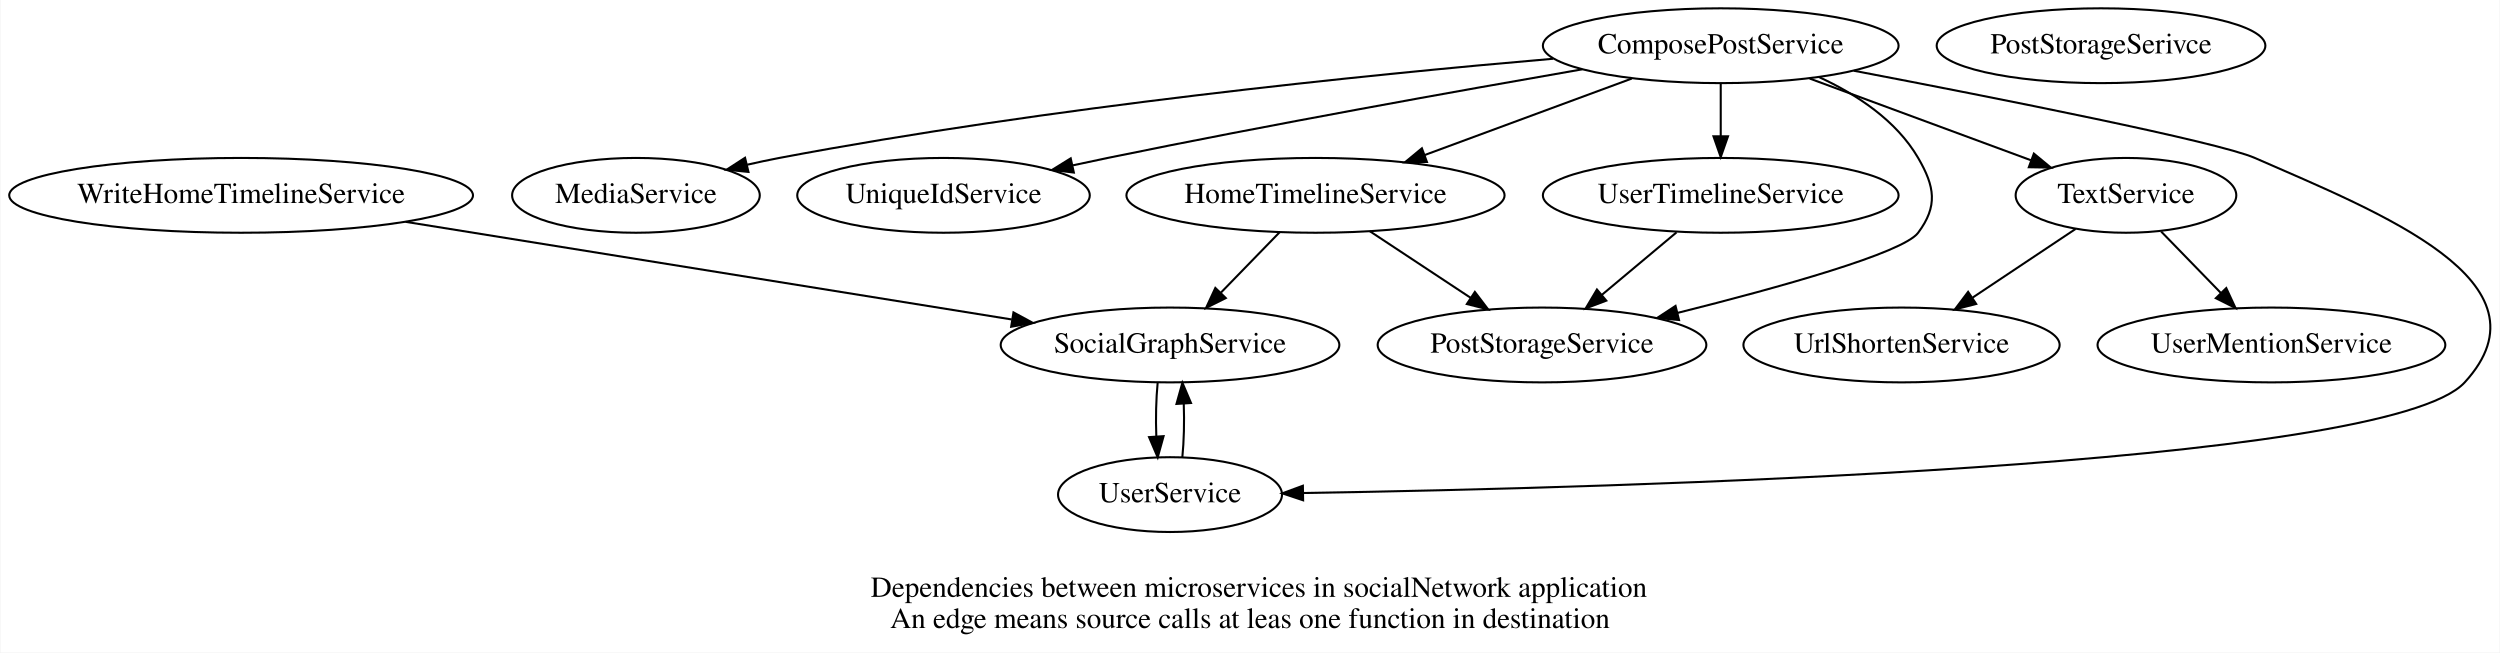
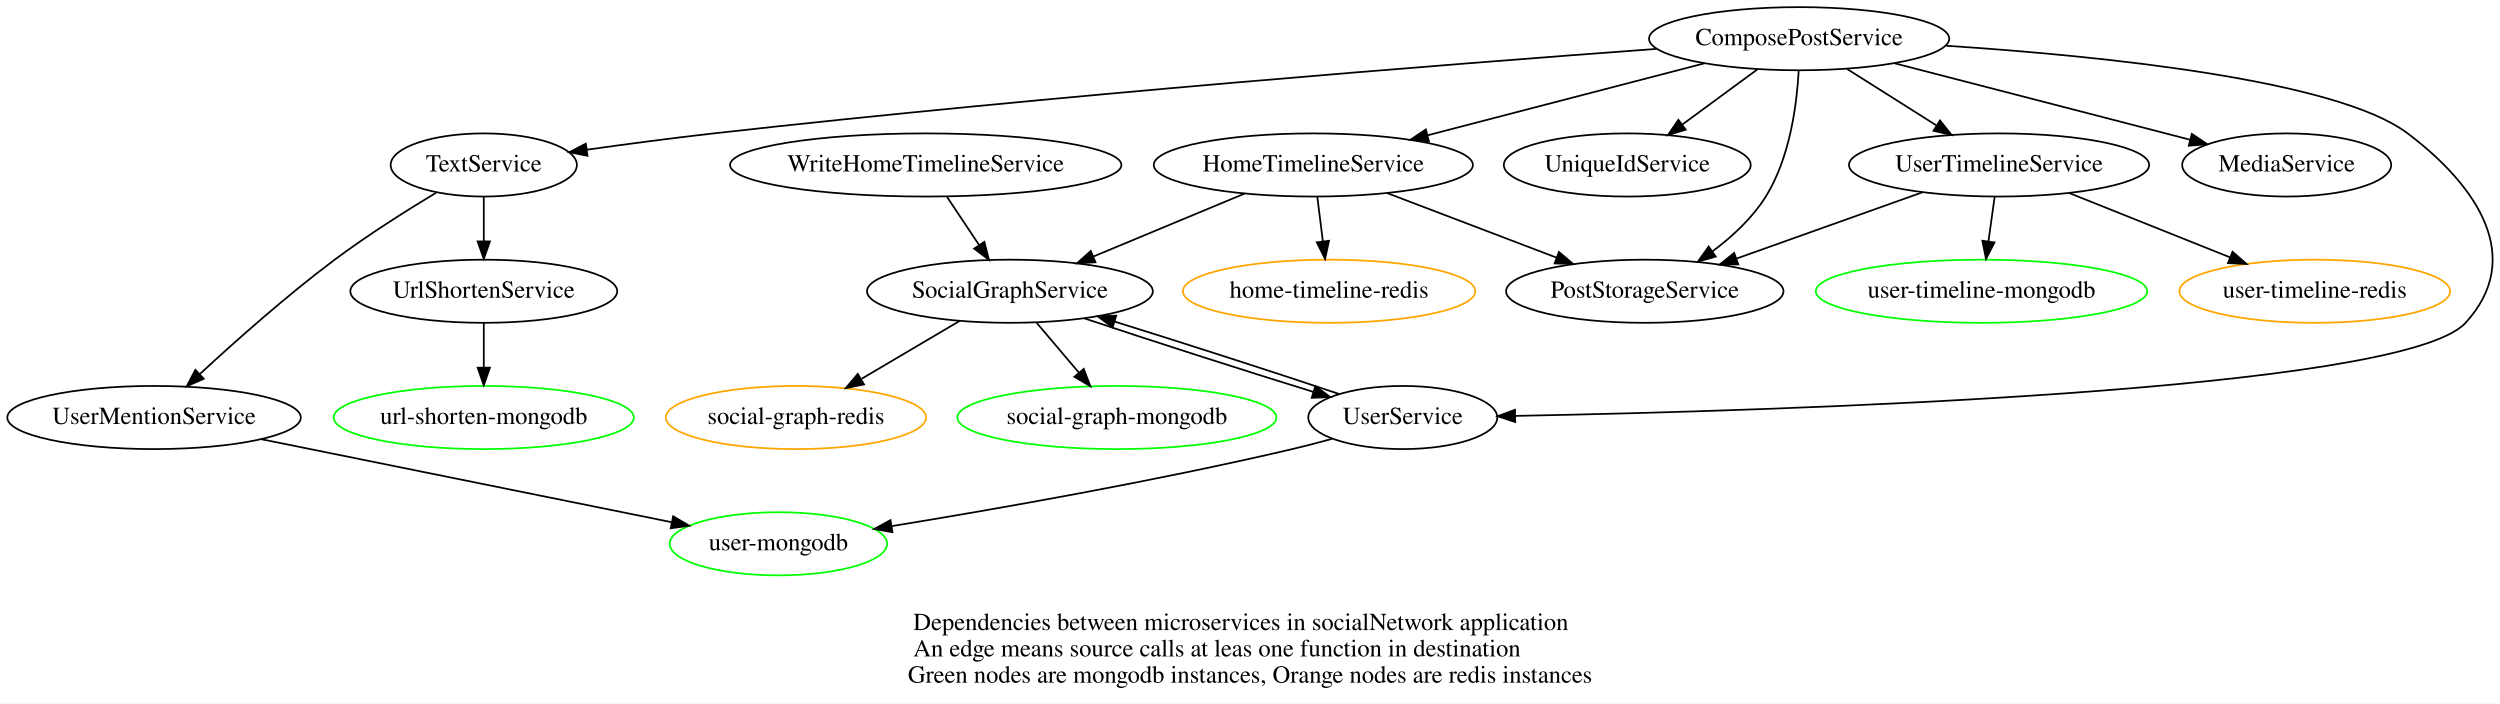
- <svg xmlns="http://www.w3.org/2000/svg" width="1203pt" height="314pt" viewBox="0.00 0.00 1202.55 314.00">
-   <g id="graph0" class="graph" transform="scale(1 1) rotate(0) translate(4 310)">
-     <polygon fill="#ffffff" stroke="transparent" points="-4,4 -4,-310 1198.554,-310 1198.554,4 -4,4" />
-     <text text-anchor="start" x="414.777" y="-22.8" font-family="Times,serif" font-size="14.00" fill="#000000">Dependencies between microservices in socialNetwork application</text>
-     <text text-anchor="middle" x="597.277" y="-7.8" font-family="Times,serif" font-size="14.00" fill="#000000">An edge means source calls at leas one function in destination</text>
+ <svg xmlns="http://www.w3.org/2000/svg" width="1425pt" height="401pt" viewBox="0.00 0.00 1425.47 401.00">
+   <g id="graph0" class="graph" transform="scale(1 1) rotate(0) translate(4 397)">
+     <polygon fill="#ffffff" stroke="transparent" points="-4,4 -4,-397 1421.466,-397 1421.466,4 -4,4" />
+     <text text-anchor="start" x="516.733" y="-37.8" font-family="Times,serif" font-size="14.00" fill="#000000">Dependencies between microservices in socialNetwork application</text>
+     <text text-anchor="start" x="516.733" y="-22.8" font-family="Times,serif" font-size="14.00" fill="#000000">An edge means source calls at leas one function in destination</text>
+     <text text-anchor="middle" x="708.733" y="-7.8" font-family="Times,serif" font-size="14.00" fill="#000000">Green nodes are mongodb instances, Orange nodes are redis instances</text>
    <g id="node1" class="node">
-       <ellipse fill="none" stroke="#000000" cx="111.79" cy="-216" rx="111.581" ry="18" />
-       <text text-anchor="middle" x="111.79" y="-212.3" font-family="Times,serif" font-size="14.00" fill="#000000">WriteHomeTimelineService</text>
+       <ellipse fill="none" stroke="#000000" cx="523.843" cy="-303" rx="111.581" ry="18" />
+       <text text-anchor="middle" x="523.843" y="-299.3" font-family="Times,serif" font-size="14.00" fill="#000000">WriteHomeTimelineService</text>
    </g>
    <g id="node2" class="node">
-       <ellipse fill="none" stroke="#000000" cx="558.79" cy="-144" rx="81.486" ry="18" />
-       <text text-anchor="middle" x="558.79" y="-140.3" font-family="Times,serif" font-size="14.00" fill="#000000">SocialGraphService</text>
+       <ellipse fill="none" stroke="#000000" cx="571.843" cy="-231" rx="81.486" ry="18" />
+       <text text-anchor="middle" x="571.843" y="-227.3" font-family="Times,serif" font-size="14.00" fill="#000000">SocialGraphService</text>
    </g>
    <g id="edge1" class="edge">
-       <path fill="none" stroke="#000000" d="M190.933,-203.252C273.294,-189.986 401.37,-169.356 482.613,-156.27" />
-       <polygon fill="#000000" stroke="#000000" points="483.457,-159.679 492.773,-154.634 482.344,-152.768 483.457,-159.679" />
+       <path fill="none" stroke="#000000" d="M535.955,-284.831C541.511,-276.497 548.205,-266.457 554.298,-257.316" />
+       <polygon fill="#000000" stroke="#000000" points="557.265,-259.175 559.9,-248.913 551.441,-255.292 557.265,-259.175" />
    </g>
    <g id="node3" class="node">
-       <ellipse fill="none" stroke="#000000" cx="558.79" cy="-72" rx="53.891" ry="18" />
-       <text text-anchor="middle" x="558.79" y="-68.3" font-family="Times,serif" font-size="14.00" fill="#000000">UserService</text>
+       <ellipse fill="none" stroke="#000000" cx="795.843" cy="-159" rx="53.891" ry="18" />
+       <text text-anchor="middle" x="795.843" y="-155.3" font-family="Times,serif" font-size="14.00" fill="#000000">UserService</text>
    </g>
    <g id="edge3" class="edge">
-       <path fill="none" stroke="#000000" d="M552.838,-125.831C552.076,-118.013 551.86,-108.692 552.19,-100.022" />
-       <polygon fill="#000000" stroke="#000000" points="555.691,-100.124 552.863,-89.913 548.706,-99.659 555.691,-100.124" />
+       <path fill="none" stroke="#000000" d="M614.239,-215.554C651.382,-203.136 705.317,-185.811 744.809,-173.618" />
+       <polygon fill="#000000" stroke="#000000" points="745.988,-176.917 754.519,-170.635 743.932,-170.226 745.988,-176.917" />
+     </g>
+     <g id="node13" class="node">
+       <ellipse fill="none" stroke="#ffa500" cx="449.843" cy="-159" rx="74.187" ry="18" />
+       <text text-anchor="middle" x="449.843" y="-155.3" font-family="Times,serif" font-size="14.00" fill="#000000">social-graph-redis</text>
+     </g>
+     <g id="edge16" class="edge">
+       <path fill="none" stroke="#000000" d="M543.239,-214.119C526.566,-204.279 505.344,-191.755 487.345,-181.132" />
+       <polygon fill="#000000" stroke="#000000" points="488.658,-177.843 478.267,-175.775 485.1,-183.872 488.658,-177.843" />
+     </g>
+     <g id="node17" class="node">
+       <ellipse fill="none" stroke="#00ff00" cx="632.843" cy="-159" rx="90.984" ry="18" />
+       <text text-anchor="middle" x="632.843" y="-155.3" font-family="Times,serif" font-size="14.00" fill="#000000">social-graph-mongodb</text>
+     </g>
+     <g id="edge21" class="edge">
+       <path fill="none" stroke="#000000" d="M586.921,-213.202C594.253,-204.548 603.198,-193.99 611.239,-184.499" />
+       <polygon fill="#000000" stroke="#000000" points="613.932,-186.735 617.726,-176.843 608.591,-182.21 613.932,-186.735" />
    </g>
    <g id="edge2" class="edge">
-       <path fill="none" stroke="#000000" d="M564.717,-89.913C565.491,-97.699 565.719,-107.01 565.401,-115.694" />
-       <polygon fill="#000000" stroke="#000000" points="561.898,-115.625 564.742,-125.831 568.884,-116.079 561.898,-115.625" />
+       <path fill="none" stroke="#000000" d="M759.45,-172.432C724.794,-184.096 672.18,-201.058 631.436,-213.729" />
+       <polygon fill="#000000" stroke="#000000" points="630.397,-210.387 621.881,-216.689 632.468,-217.073 630.397,-210.387" />
+     </g>
+     <g id="node16" class="node">
+       <ellipse fill="none" stroke="#00ff00" cx="439.843" cy="-87" rx="61.99" ry="18" />
+       <text text-anchor="middle" x="439.843" y="-83.3" font-family="Times,serif" font-size="14.00" fill="#000000">user-mongodb</text>
+     </g>
+     <g id="edge20" class="edge">
+       <path fill="none" stroke="#000000" d="M755.663,-146.898C748.114,-144.802 740.263,-142.74 732.843,-141 654.889,-122.725 564.08,-106.807 504.463,-97.077" />
+       <polygon fill="#000000" stroke="#000000" points="504.87,-93.597 494.438,-95.451 503.749,-100.507 504.87,-93.597" />
    </g>
    <g id="node4" class="node">
-       <ellipse fill="none" stroke="#000000" cx="823.79" cy="-288" rx="85.585" ry="18" />
-       <text text-anchor="middle" x="823.79" y="-284.3" font-family="Times,serif" font-size="14.00" fill="#000000">ComposePostService</text>
+       <ellipse fill="none" stroke="#000000" cx="1021.843" cy="-375" rx="85.585" ry="18" />
+       <text text-anchor="middle" x="1021.843" y="-371.3" font-family="Times,serif" font-size="14.00" fill="#000000">ComposePostService</text>
+     </g>
+     <g id="edge6" class="edge">
+       <path fill="none" stroke="#000000" d="M1105.791,-370.965C1194.968,-365.132 1328.549,-351.486 1368.843,-321 1408.868,-290.717 1435.721,-250.032 1401.843,-213 1365.811,-173.615 1008.821,-162.759 860.225,-159.935" />
+       <polygon fill="#000000" stroke="#000000" points="859.956,-156.429 849.893,-159.745 859.827,-163.428 859.956,-156.429" />
+     </g>
+     <g id="node5" class="node">
+       <ellipse fill="none" stroke="#000000" cx="923.843" cy="-303" rx="70.388" ry="18" />
+       <text text-anchor="middle" x="923.843" y="-299.3" font-family="Times,serif" font-size="14.00" fill="#000000">UniqueIdService</text>
+     </g>
+     <g id="edge4" class="edge">
+       <path fill="none" stroke="#000000" d="M998.12,-357.571C985.266,-348.127 969.217,-336.336 955.329,-326.133" />
+       <polygon fill="#000000" stroke="#000000" points="957.14,-323.12 947.009,-320.02 952.996,-328.762 957.14,-323.12" />
+     </g>
+     <g id="node6" class="node">
+       <ellipse fill="none" stroke="#000000" cx="933.843" cy="-231" rx="79.087" ry="18" />
+       <text text-anchor="middle" x="933.843" y="-227.3" font-family="Times,serif" font-size="14.00" fill="#000000">PostStorageService</text>
+     </g>
+     <g id="edge5" class="edge">
+       <path fill="none" stroke="#000000" d="M1021.594,-356.743C1020.55,-337.537 1016.612,-307.09 1002.843,-285 995.202,-272.743 983.737,-262.149 972.335,-253.671" />
+       <polygon fill="#000000" stroke="#000000" points="974.293,-250.769 964.1,-247.878 970.265,-256.494 974.293,-250.769" />
+     </g>
+     <g id="node7" class="node">
+       <ellipse fill="none" stroke="#000000" cx="271.843" cy="-303" rx="53.091" ry="18" />
+       <text text-anchor="middle" x="271.843" y="-299.3" font-family="Times,serif" font-size="14.00" fill="#000000">TextService</text>
+     </g>
+     <g id="edge7" class="edge">
+       <path fill="none" stroke="#000000" d="M940.601,-369.202C822.173,-360.458 595.267,-342.6 402.843,-321 379.201,-318.346 353.234,-314.891 330.697,-311.719" />
+       <polygon fill="#000000" stroke="#000000" points="330.998,-308.227 320.605,-310.285 330.013,-315.157 330.998,-308.227" />
+     </g>
+     <g id="node8" class="node">
+       <ellipse fill="none" stroke="#000000" cx="744.843" cy="-303" rx="90.984" ry="18" />
+       <text text-anchor="middle" x="744.843" y="-299.3" font-family="Times,serif" font-size="14.00" fill="#000000">HomeTimelineService</text>
+     </g>
+     <g id="edge8" class="edge">
+       <path fill="none" stroke="#000000" d="M967.777,-360.947C922.556,-349.193 857.917,-332.391 809.875,-319.904" />
+       <polygon fill="#000000" stroke="#000000" points="810.753,-316.516 800.194,-317.387 808.992,-323.291 810.753,-316.516" />
+     </g>
+     <g id="node9" class="node">
+       <ellipse fill="none" stroke="#000000" cx="1135.843" cy="-303" rx="85.585" ry="18" />
+       <text text-anchor="middle" x="1135.843" y="-299.3" font-family="Times,serif" font-size="14.00" fill="#000000">UserTimelineService</text>
    </g>
    <g id="edge9" class="edge">
-       <path fill="none" stroke="#000000" d="M887.8,-275.97C958.053,-262.542 1063.253,-241.689 1080.79,-234 1140.978,-207.611 1226.209,-174.435 1181.79,-126 1144.535,-85.377 774.323,-75.223 622.866,-72.761" />
-       <polygon fill="#000000" stroke="#000000" points="622.833,-69.26 612.779,-72.603 622.723,-76.259 622.833,-69.26" />
-     </g>
-     <g id="node5" class="node">
-       <ellipse fill="none" stroke="#000000" cx="301.79" cy="-216" rx="59.59" ry="18" />
-       <text text-anchor="middle" x="301.79" y="-212.3" font-family="Times,serif" font-size="14.00" fill="#000000">MediaService</text>
-     </g>
-     <g id="edge4" class="edge">
-       <path fill="none" stroke="#000000" d="M743.091,-281.729C652.098,-273.884 499.976,-258.432 370.79,-234 365.749,-233.047 360.533,-231.93 355.329,-230.729" />
-       <polygon fill="#000000" stroke="#000000" points="355.93,-227.274 345.388,-228.334 354.29,-234.079 355.93,-227.274" />
-     </g>
-     <g id="node6" class="node">
-       <ellipse fill="none" stroke="#000000" cx="449.79" cy="-216" rx="70.388" ry="18" />
-       <text text-anchor="middle" x="449.79" y="-212.3" font-family="Times,serif" font-size="14.00" fill="#000000">UniqueIdService</text>
-     </g>
-     <g id="edge5" class="edge">
-       <path fill="none" stroke="#000000" d="M757.143,-276.642C697.249,-266.236 606.951,-250.05 528.79,-234 523.365,-232.886 517.739,-231.689 512.104,-230.46" />
-       <polygon fill="#000000" stroke="#000000" points="512.509,-226.965 501.99,-228.227 511,-233.801 512.509,-226.965" />
-     </g>
-     <g id="node7" class="node">
-       <ellipse fill="none" stroke="#000000" cx="823.79" cy="-216" rx="85.585" ry="18" />
-       <text text-anchor="middle" x="823.79" y="-212.3" font-family="Times,serif" font-size="14.00" fill="#000000">UserTimelineService</text>
-     </g>
-     <g id="edge6" class="edge">
-       <path fill="none" stroke="#000000" d="M823.79,-269.831C823.79,-262.131 823.79,-252.974 823.79,-244.417" />
-       <polygon fill="#000000" stroke="#000000" points="827.29,-244.413 823.79,-234.413 820.29,-244.413 827.29,-244.413" />
-     </g>
-     <g id="node8" class="node">
-       <ellipse fill="none" stroke="#000000" cx="1018.79" cy="-216" rx="53.091" ry="18" />
-       <text text-anchor="middle" x="1018.79" y="-212.3" font-family="Times,serif" font-size="14.00" fill="#000000">TextService</text>
-     </g>
-     <g id="edge7" class="edge">
-       <path fill="none" stroke="#000000" d="M866.584,-272.199C898.08,-260.57 940.838,-244.782 973.016,-232.901" />
-       <polygon fill="#000000" stroke="#000000" points="974.47,-236.095 982.639,-229.348 972.045,-229.529 974.47,-236.095" />
-     </g>
-     <g id="node9" class="node">
-       <ellipse fill="none" stroke="#000000" cx="628.79" cy="-216" rx="90.984" ry="18" />
-       <text text-anchor="middle" x="628.79" y="-212.3" font-family="Times,serif" font-size="14.00" fill="#000000">HomeTimelineService</text>
-     </g>
-     <g id="edge8" class="edge">
-       <path fill="none" stroke="#000000" d="M780.996,-272.199C751.634,-261.358 712.483,-246.902 681.242,-235.367" />
-       <polygon fill="#000000" stroke="#000000" points="682.414,-232.069 671.82,-231.888 679.989,-238.635 682.414,-232.069" />
+       <path fill="none" stroke="#000000" d="M1049.148,-357.754C1064.377,-348.136 1083.529,-336.04 1099.956,-325.665" />
+       <polygon fill="#000000" stroke="#000000" points="1102.174,-328.404 1108.759,-320.105 1098.436,-322.486 1102.174,-328.404" />
    </g>
    <g id="node10" class="node">
-       <ellipse fill="none" stroke="#000000" cx="737.79" cy="-144" rx="79.087" ry="18" />
-       <text text-anchor="middle" x="737.79" y="-140.3" font-family="Times,serif" font-size="14.00" fill="#000000">PostStorageService</text>
+       <ellipse fill="none" stroke="#000000" cx="1299.843" cy="-303" rx="59.59" ry="18" />
+       <text text-anchor="middle" x="1299.843" y="-299.3" font-family="Times,serif" font-size="14.00" fill="#000000">MediaService</text>
    </g>
    <g id="edge10" class="edge">
-       <path fill="none" stroke="#000000" d="M871.003,-272.943C889.279,-264.544 908.295,-252.037 918.79,-234 926.837,-220.171 928.351,-210.829 918.79,-198 911.526,-188.252 851.949,-171.679 803.1,-159.458" />
-       <polygon fill="#000000" stroke="#000000" points="803.725,-156.008 793.177,-156.998 802.041,-162.802 803.725,-156.008" />
+       <path fill="none" stroke="#000000" d="M1076.419,-360.936C1118.595,-350.059 1178.427,-334.608 1230.843,-321 1235.396,-319.818 1240.118,-318.59 1244.858,-317.356" />
+       <polygon fill="#000000" stroke="#000000" points="1245.77,-320.735 1254.565,-314.828 1244.006,-313.961 1245.77,-320.735" />
+     </g>
+     <g id="node11" class="node">
+       <ellipse fill="none" stroke="#000000" cx="83.843" cy="-159" rx="83.685" ry="18" />
+       <text text-anchor="middle" x="83.843" y="-155.3" font-family="Times,serif" font-size="14.00" fill="#000000">UserMentionService</text>
+     </g>
+     <g id="edge11" class="edge">
+       <path fill="none" stroke="#000000" d="M244.728,-287.225C227.68,-276.956 205.465,-262.925 186.843,-249 159.476,-228.537 130.331,-202.642 110.054,-183.888" />
+       <polygon fill="#000000" stroke="#000000" points="112.176,-181.081 102.473,-176.826 107.404,-186.203 112.176,-181.081" />
+     </g>
+     <g id="node12" class="node">
+       <ellipse fill="none" stroke="#000000" cx="271.843" cy="-231" rx="76.087" ry="18" />
+       <text text-anchor="middle" x="271.843" y="-227.3" font-family="Times,serif" font-size="14.00" fill="#000000">UrlShortenService</text>
+     </g>
+     <g id="edge12" class="edge">
+       <path fill="none" stroke="#000000" d="M271.843,-284.831C271.843,-277.131 271.843,-267.974 271.843,-259.417" />
+       <polygon fill="#000000" stroke="#000000" points="275.343,-259.413 271.843,-249.413 268.343,-259.413 275.343,-259.413" />
+     </g>
+     <g id="edge14" class="edge">
+       <path fill="none" stroke="#000000" d="M705.586,-286.662C679.992,-276.01 646.438,-262.046 619.342,-250.769" />
+       <polygon fill="#000000" stroke="#000000" points="620.628,-247.513 610.051,-246.902 617.938,-253.975 620.628,-247.513" />
+     </g>
+     <g id="edge15" class="edge">
+       <path fill="none" stroke="#000000" d="M786.788,-287.021C815.344,-276.142 853.288,-261.687 883.48,-250.186" />
+       <polygon fill="#000000" stroke="#000000" points="884.89,-253.394 892.989,-246.563 882.398,-246.853 884.89,-253.394" />
+     </g>
+     <g id="node15" class="node">
+       <ellipse fill="none" stroke="#ffa500" cx="753.843" cy="-231" rx="83.386" ry="18" />
+       <text text-anchor="middle" x="753.843" y="-227.3" font-family="Times,serif" font-size="14.00" fill="#000000">home-timeline-redis</text>
+     </g>
+     <g id="edge18" class="edge">
+       <path fill="none" stroke="#000000" d="M747.114,-284.831C748.076,-277.131 749.221,-267.974 750.29,-259.417" />
+       <polygon fill="#000000" stroke="#000000" points="753.773,-259.77 751.541,-249.413 746.827,-258.902 753.773,-259.77" />
    </g>
    <g id="edge13" class="edge">
-       <path fill="none" stroke="#000000" d="M802.532,-198.202C791.701,-189.135 778.372,-177.976 766.63,-168.145" />
-       <polygon fill="#000000" stroke="#000000" points="768.718,-165.329 758.804,-161.593 764.225,-170.696 768.718,-165.329" />
+       <path fill="none" stroke="#000000" d="M1092.012,-287.377C1060.857,-276.272 1018.881,-261.311 986,-249.591" />
+       <polygon fill="#000000" stroke="#000000" points="987.143,-246.283 976.548,-246.222 984.793,-252.876 987.143,-246.283" />
    </g>
-     <g id="node11" class="node">
-       <ellipse fill="none" stroke="#000000" cx="910.79" cy="-144" rx="76.087" ry="18" />
-       <text text-anchor="middle" x="910.79" y="-140.3" font-family="Times,serif" font-size="14.00" fill="#000000">UrlShortenService</text>
+     <g id="node14" class="node">
+       <ellipse fill="none" stroke="#ffa500" cx="1315.843" cy="-231" rx="77.187" ry="18" />
+       <text text-anchor="middle" x="1315.843" y="-227.3" font-family="Times,serif" font-size="14.00" fill="#000000">user-timeline-redis</text>
    </g>
-     <g id="edge11" class="edge">
-       <path fill="none" stroke="#000000" d="M994.553,-199.842C979.965,-190.117 961.163,-177.582 945.07,-166.853" />
-       <polygon fill="#000000" stroke="#000000" points="946.714,-163.743 936.452,-161.108 942.831,-169.567 946.714,-163.743" />
+     <g id="edge17" class="edge">
+       <path fill="none" stroke="#000000" d="M1175.79,-287.021C1202.869,-276.189 1238.812,-261.812 1267.505,-250.335" />
+       <polygon fill="#000000" stroke="#000000" points="1268.949,-253.527 1276.934,-246.563 1266.35,-247.028 1268.949,-253.527" />
    </g>
-     <g id="node12" class="node">
-       <ellipse fill="none" stroke="#000000" cx="1088.79" cy="-144" rx="83.685" ry="18" />
-       <text text-anchor="middle" x="1088.79" y="-140.3" font-family="Times,serif" font-size="14.00" fill="#000000">UserMentionService</text>
+     <g id="node18" class="node">
+       <ellipse fill="none" stroke="#00ff00" cx="1125.843" cy="-231" rx="94.484" ry="18" />
+       <text text-anchor="middle" x="1125.843" y="-227.3" font-family="Times,serif" font-size="14.00" fill="#000000">user-timeline-mongodb</text>
    </g>
-     <g id="edge12" class="edge">
-       <path fill="none" stroke="#000000" d="M1035.735,-198.571C1044.376,-189.683 1055.04,-178.715 1064.534,-168.949" />
-       <polygon fill="#000000" stroke="#000000" points="1067.053,-171.379 1071.515,-161.769 1062.034,-166.499 1067.053,-171.379" />
+     <g id="edge22" class="edge">
+       <path fill="none" stroke="#000000" d="M1133.319,-284.831C1132.25,-277.131 1130.978,-267.974 1129.789,-259.417" />
+       <polygon fill="#000000" stroke="#000000" points="1133.243,-258.837 1128.4,-249.413 1126.309,-259.8 1133.243,-258.837" />
    </g>
-     <g id="edge14" class="edge">
-       <path fill="none" stroke="#000000" d="M611.487,-198.202C602.989,-189.462 592.603,-178.779 583.304,-169.214" />
-       <polygon fill="#000000" stroke="#000000" points="585.617,-166.573 576.137,-161.843 580.598,-171.452 585.617,-166.573" />
+     <g id="edge19" class="edge">
+       <path fill="none" stroke="#000000" d="M145.041,-146.623C210.427,-133.399 313.461,-112.56 378.791,-99.347" />
+       <polygon fill="#000000" stroke="#000000" points="379.833,-102.708 388.941,-97.295 378.445,-95.847 379.833,-102.708" />
    </g>
-     <g id="edge15" class="edge">
-       <path fill="none" stroke="#000000" d="M654.898,-198.754C669.459,-189.136 687.771,-177.04 703.477,-166.665" />
-       <polygon fill="#000000" stroke="#000000" points="705.48,-169.537 711.895,-161.105 701.622,-163.696 705.48,-169.537" />
+     <g id="node19" class="node">
+       <ellipse fill="none" stroke="#00ff00" cx="271.843" cy="-159" rx="85.585" ry="18" />
+       <text text-anchor="middle" x="271.843" y="-155.3" font-family="Times,serif" font-size="14.00" fill="#000000">url-shorten-mongodb</text>
    </g>
-     <g id="node13" class="node">
-       <ellipse fill="none" stroke="#000000" cx="1006.79" cy="-288" rx="79.087" ry="18" />
-       <text text-anchor="middle" x="1006.79" y="-284.3" font-family="Times,serif" font-size="14.00" fill="#000000">PostStorageSerivce</text>
+     <g id="edge23" class="edge">
+       <path fill="none" stroke="#000000" d="M271.843,-212.831C271.843,-205.131 271.843,-195.974 271.843,-187.417" />
+       <polygon fill="#000000" stroke="#000000" points="275.343,-187.413 271.843,-177.413 268.343,-187.413 275.343,-187.413" />
    </g>
  </g>
</svg>
